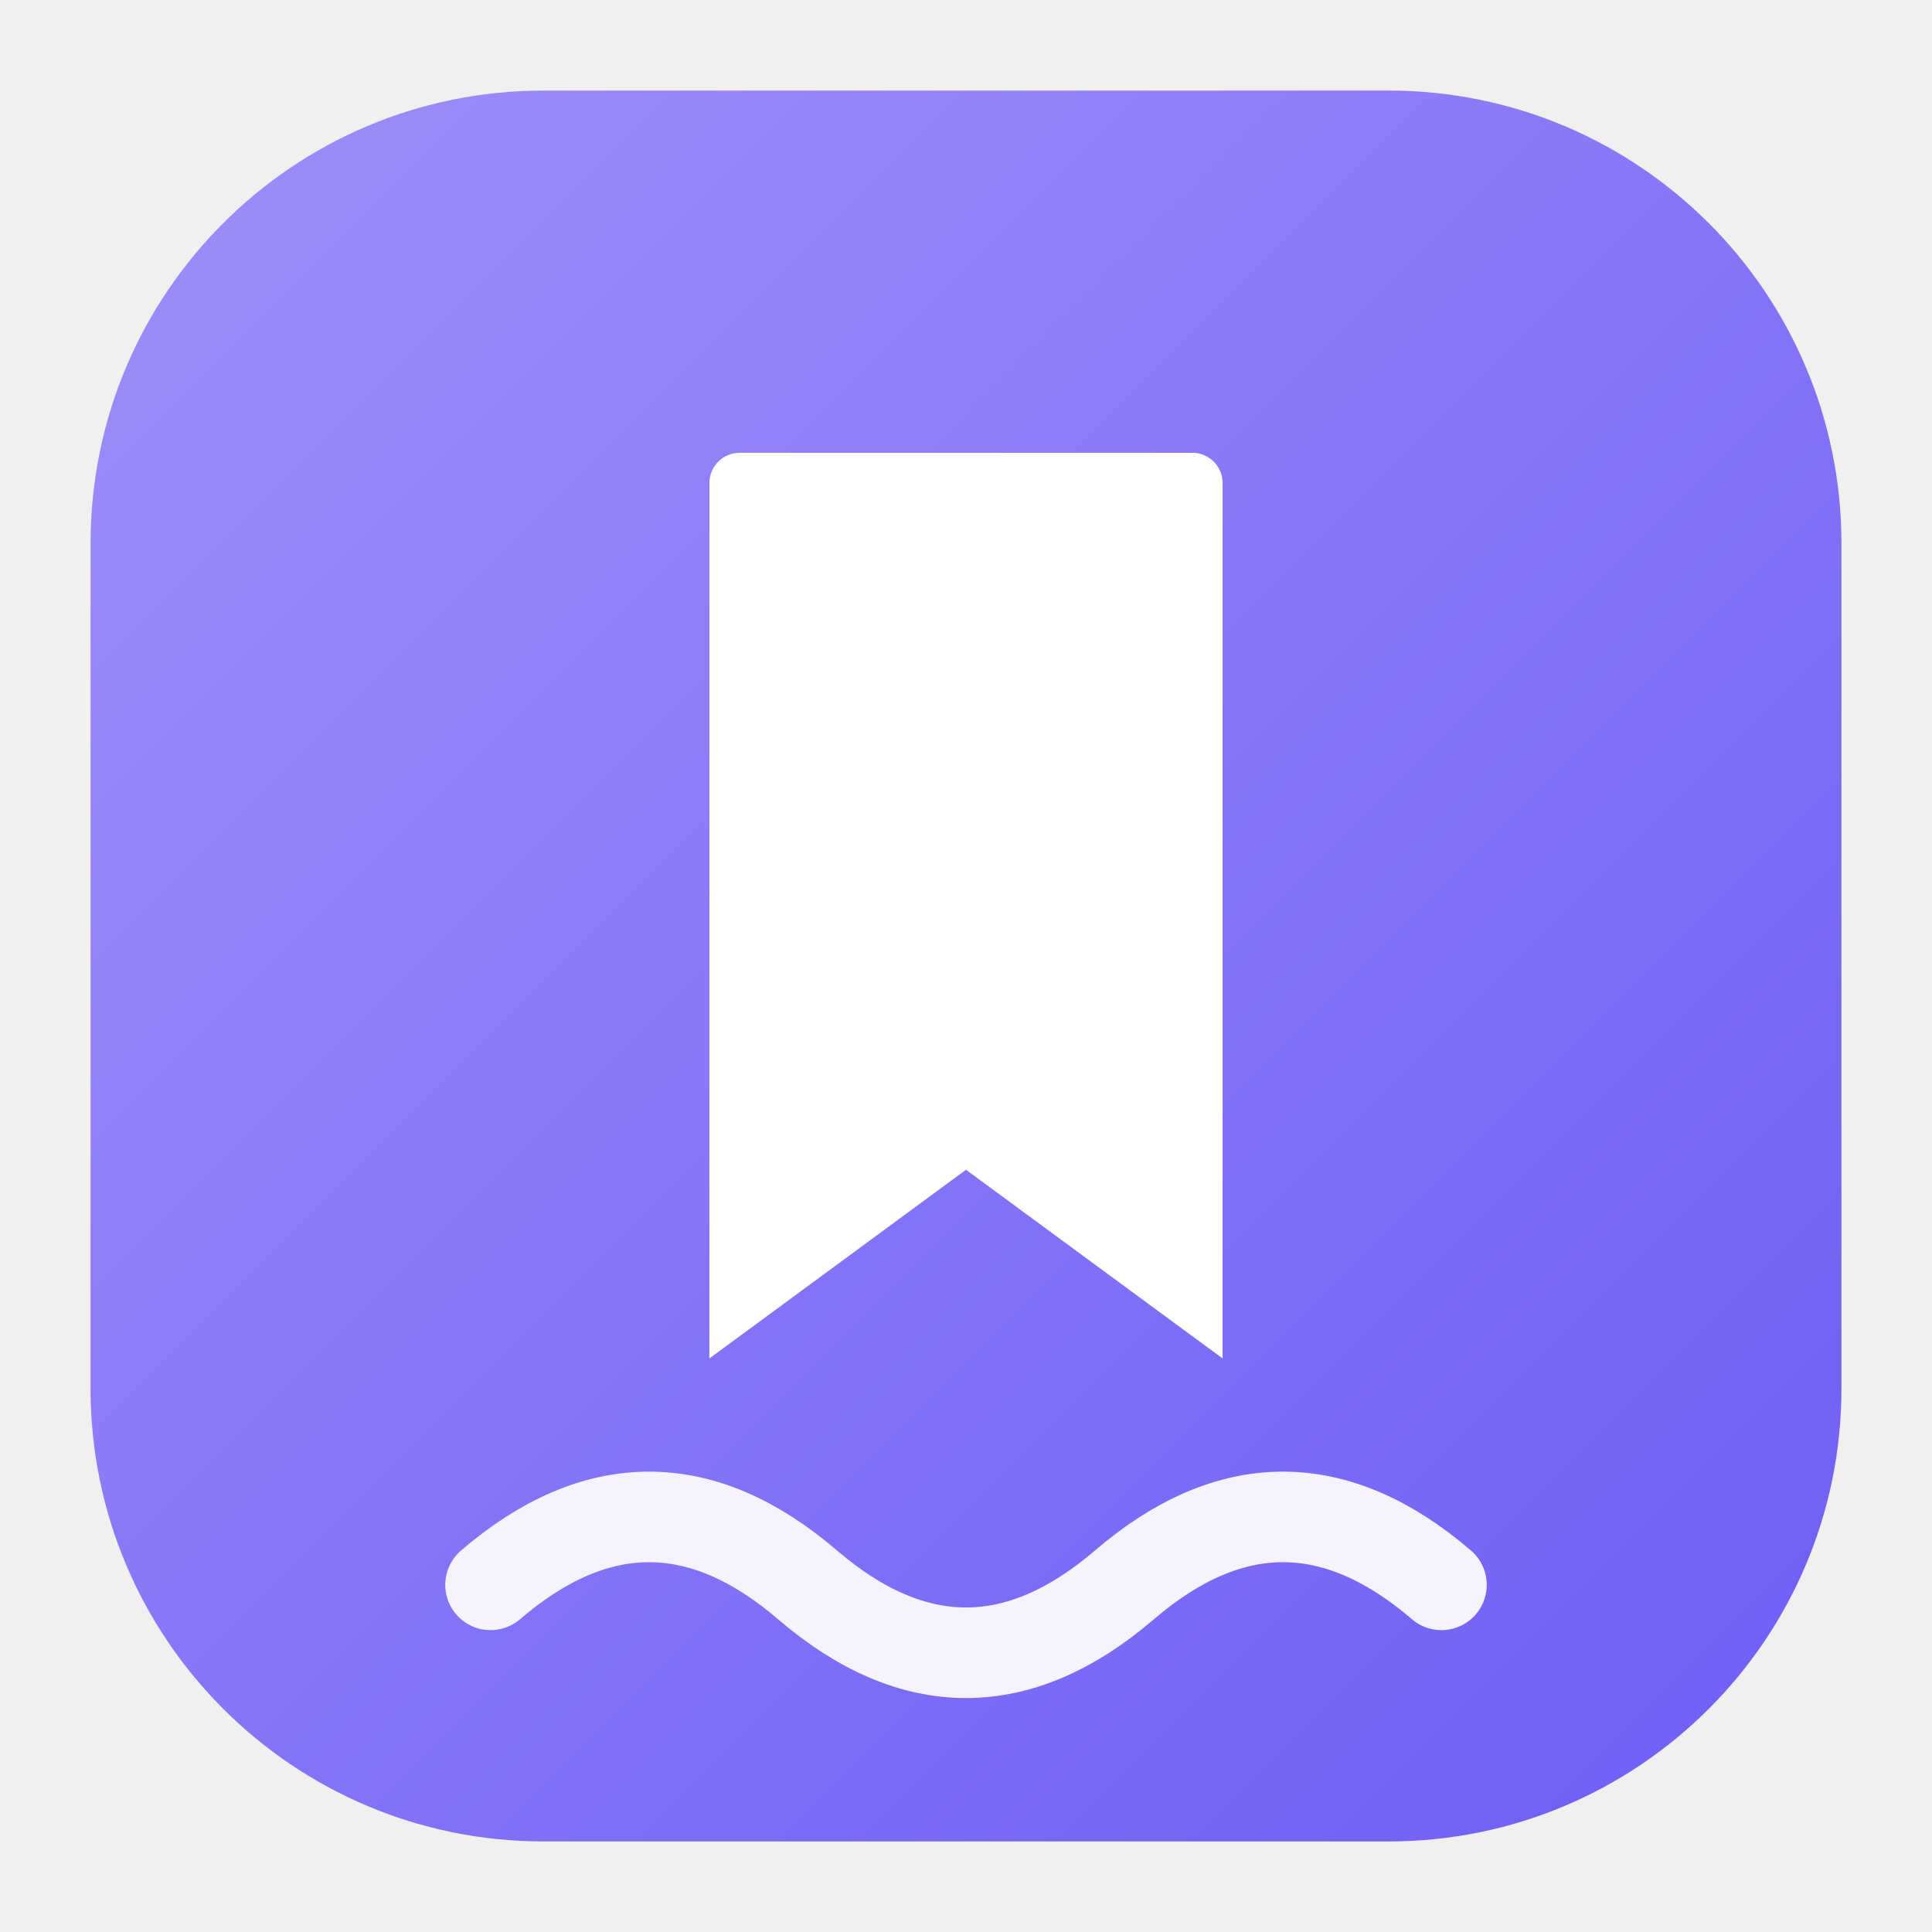
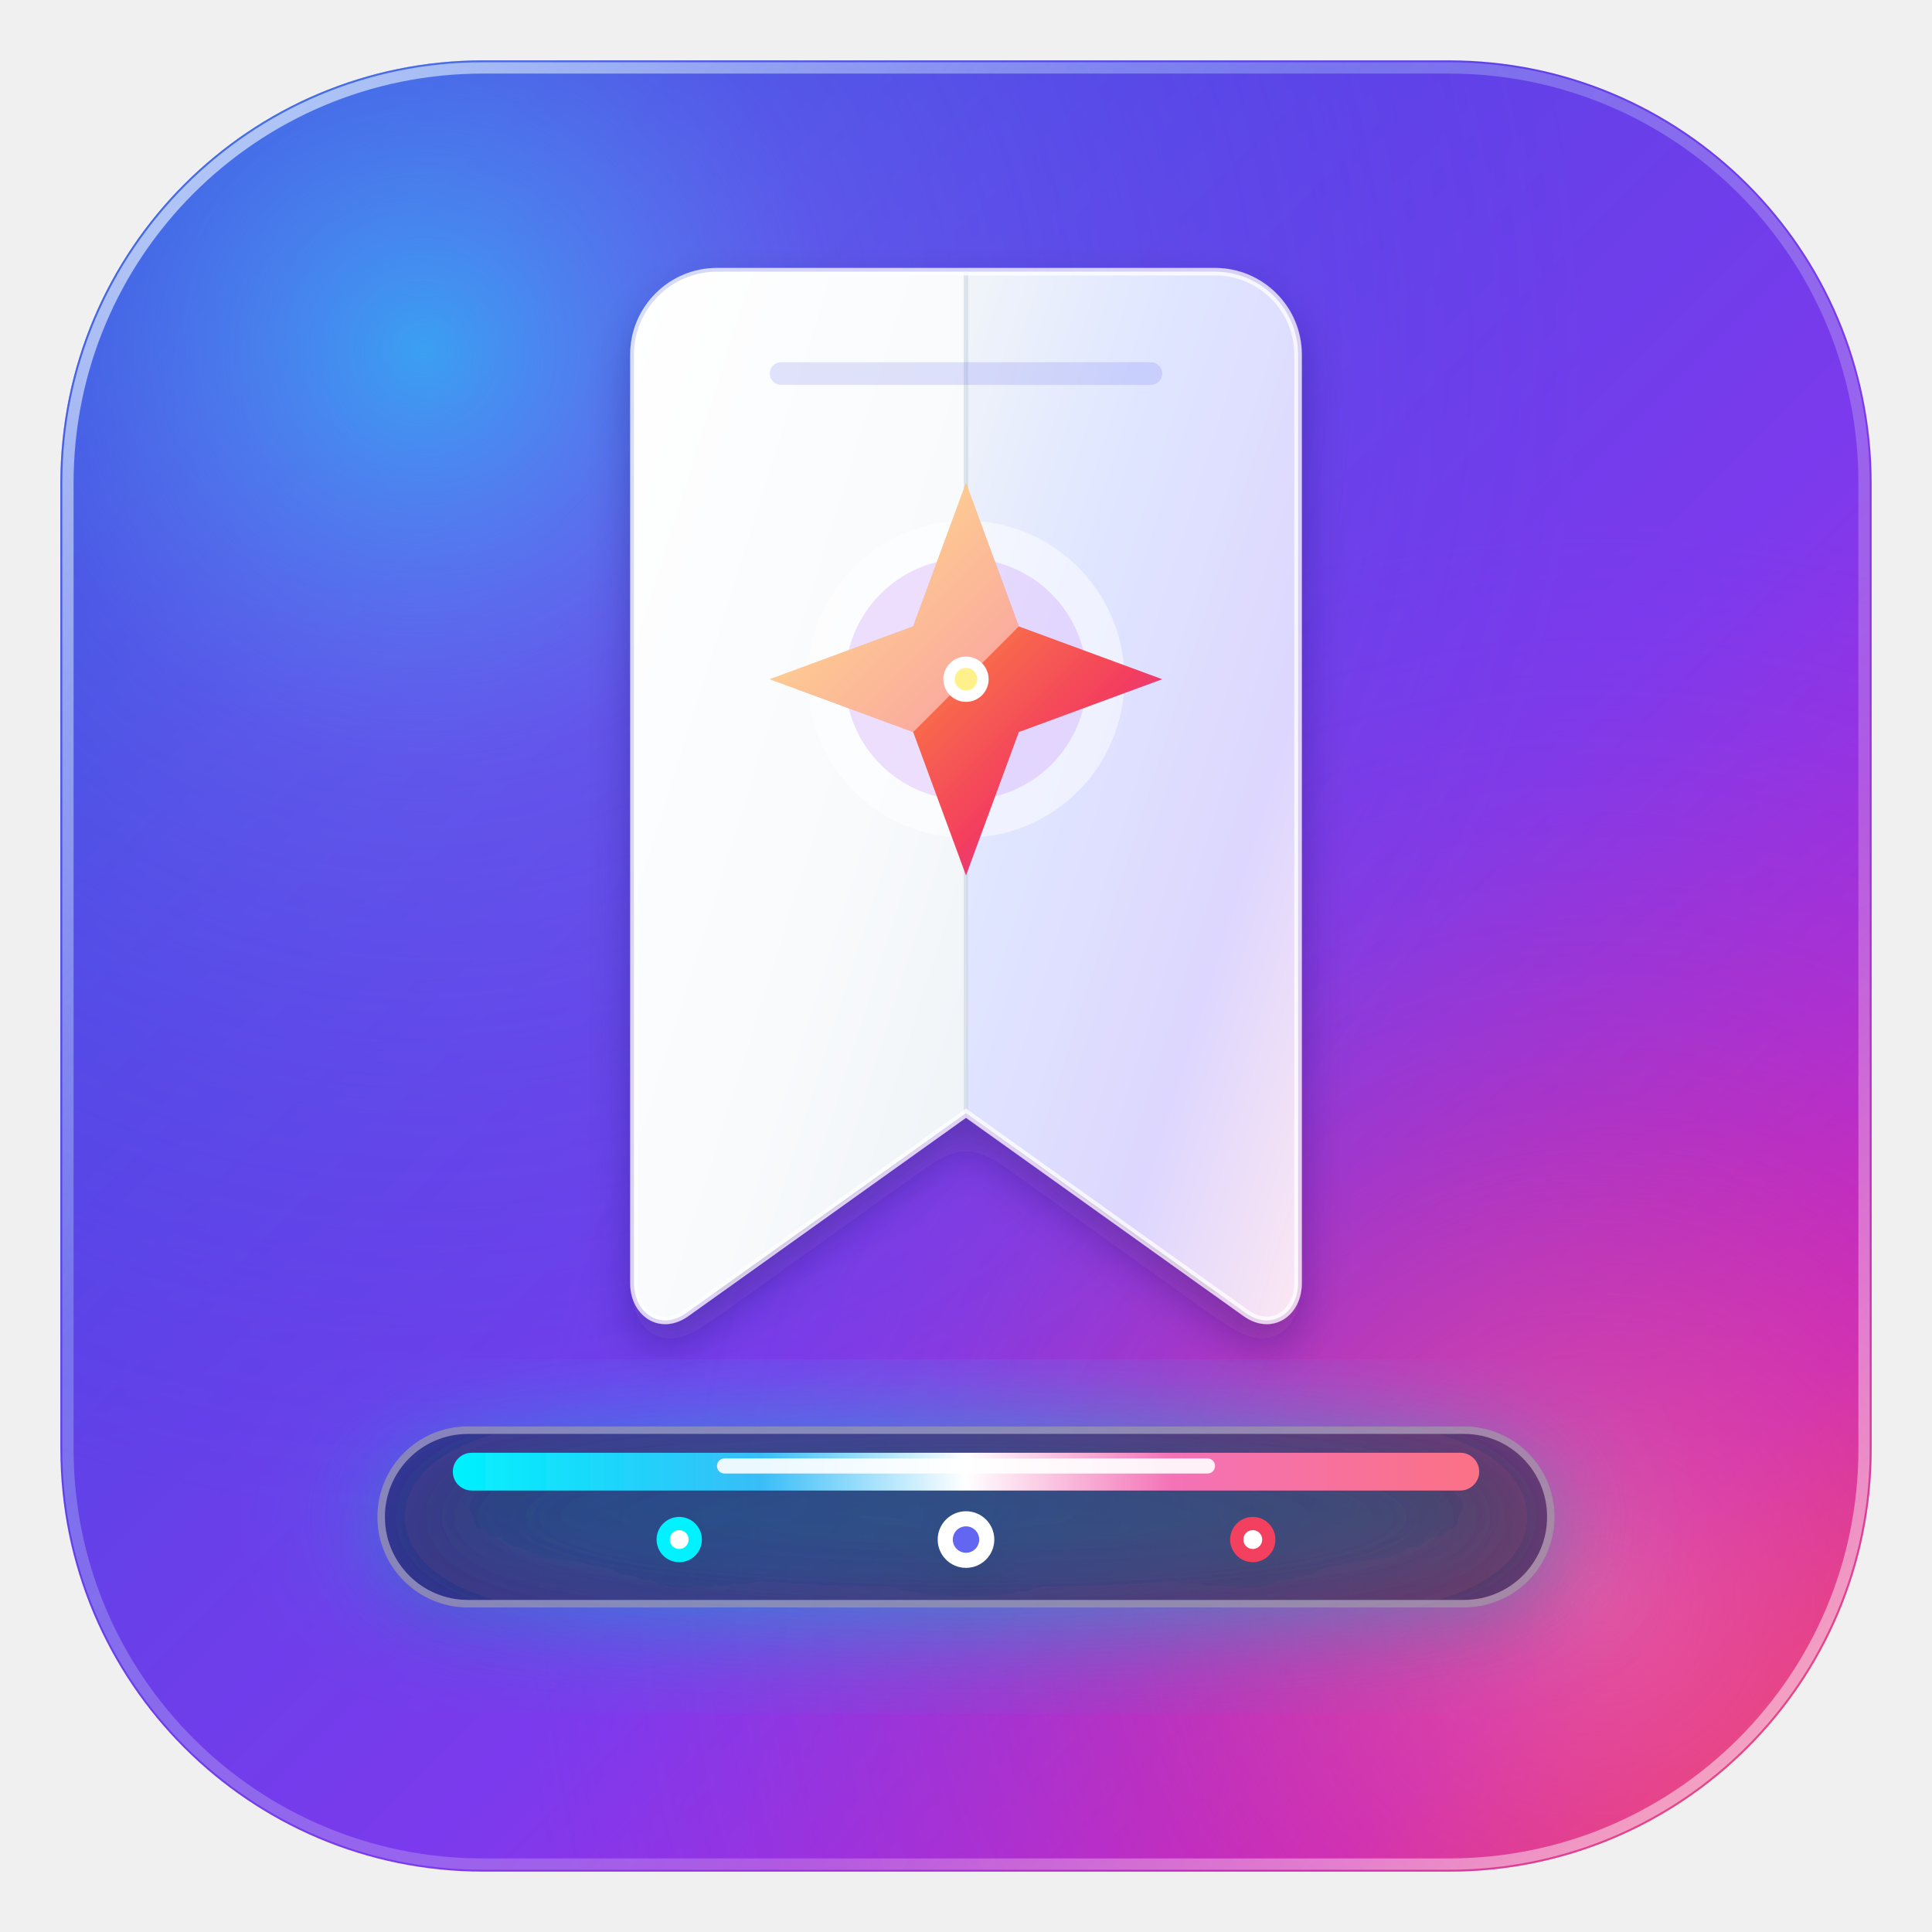
- <svg xmlns="http://www.w3.org/2000/svg" viewBox="0 0 128 128">
+ <svg xmlns="http://www.w3.org/2000/svg" viewBox="0 0 512 512" width="512" height="512">
  <defs>
-     <linearGradient id="g" x1="0" y1="0" x2="1" y2="1">
-       <stop offset="0" stop-color="#9D90F8" />
-       <stop offset="1" stop-color="#6D5DF6" />
+     <linearGradient id="aurora-bg" x1="0%" y1="0%" x2="100%" y2="100%">
+       <stop offset="0%" stop-color="#1D4ED8" />
+       <stop offset="25%" stop-color="#4F46E5" />
+       <stop offset="60%" stop-color="#7C3AED" />
+       <stop offset="85%" stop-color="#C026D3" />
+       <stop offset="100%" stop-color="#F43F5E" />
    </linearGradient>
+     <radialGradient id="top-flare" cx="20%" cy="16%" r="65%">
+       <stop offset="0%" stop-color="#38BDF8" stop-opacity="0.75" />
+       <stop offset="35%" stop-color="#818CF8" stop-opacity="0.25" />
+       <stop offset="100%" stop-color="#4F46E5" stop-opacity="0" />
+     </radialGradient>
+     <radialGradient id="bottom-glow" cx="85%" cy="85%" r="60%">
+       <stop offset="0%" stop-color="#FB7185" stop-opacity="0.6" />
+       <stop offset="45%" stop-color="#F43F5E" stop-opacity="0.2" />
+       <stop offset="100%" stop-color="#7C3AED" stop-opacity="0" />
+     </radialGradient>
+     <linearGradient id="rim-light" x1="0%" y1="0%" x2="100%" y2="100%">
+       <stop offset="0%" stop-color="#FFFFFF" stop-opacity="0.7" />
+       <stop offset="35%" stop-color="#BAE6FD" stop-opacity="0.3" />
+       <stop offset="70%" stop-color="#FBCFE8" stop-opacity="0.25" />
+       <stop offset="100%" stop-color="#FFFFFF" stop-opacity="0.6" />
+     </linearGradient>
+     <linearGradient id="mark-left" x1="0%" y1="0%" x2="100%" y2="100%">
+       <stop offset="0%" stop-color="#FFFFFF" />
+       <stop offset="60%" stop-color="#F8FAFC" />
+       <stop offset="100%" stop-color="#EEF2F6" />
+     </linearGradient>
+     <linearGradient id="mark-right" x1="0%" y1="0%" x2="100%" y2="100%">
+       <stop offset="0%" stop-color="#F1F5F9" />
+       <stop offset="30%" stop-color="#E0E7FF" />
+       <stop offset="70%" stop-color="#DDD6FE" />
+       <stop offset="100%" stop-color="#FCE7F3" />
+     </linearGradient>
+     <linearGradient id="gem-star" x1="0%" y1="0%" x2="100%" y2="100%">
+       <stop offset="0%" stop-color="#FDE047" />
+       <stop offset="30%" stop-color="#FB923C" />
+       <stop offset="70%" stop-color="#F43F5E" />
+       <stop offset="100%" stop-color="#C026D3" />
+     </linearGradient>
+     <linearGradient id="dock-beam" x1="0%" y1="0%" x2="100%" y2="0%">
+       <stop offset="0%" stop-color="#00F2FE" />
+       <stop offset="30%" stop-color="#38BDF8" />
+       <stop offset="50%" stop-color="#FFFFFF" />
+       <stop offset="70%" stop-color="#F472B6" />
+       <stop offset="100%" stop-color="#FB7185" />
+     </linearGradient>
+     <filter id="shadow-mark" x="-25%" y="-20%" width="150%" height="150%">
+       <feDropShadow dx="0" dy="18" stdDeviation="16" flood-color="#090D16" flood-opacity="0.45" />
+       <feDropShadow dx="0" dy="6" stdDeviation="6" flood-color="#1E1B4B" flood-opacity="0.3" />
+     </filter>
+     <filter id="shadow-dock" x="-20%" y="-30%" width="140%" height="180%">
+       <feDropShadow dx="0" dy="14" stdDeviation="14" flood-color="#0284C7" flood-opacity="0.35" />
+       <feDropShadow dx="0" dy="6" stdDeviation="8" flood-color="#0F172A" flood-opacity="0.4" />
+     </filter>
  </defs>
-   <rect x="6" y="6" width="116" height="116" rx="30" fill="url(#g)" />
-   <path d="M49 30h30a2 2 0 0 1 2 2v58l-17-12.5L47 90V32a2 2 0 0 1 2-2Z" fill="#ffffff" />
-   <path d="M32.5 105q10.5-9 21 0t21 0 21 0" fill="none" stroke="#ffffff" stroke-width="6" stroke-linecap="round" opacity=".92" />
+   <rect x="16" y="16" width="480" height="480" rx="112" fill="url(#aurora-bg)" />
+   <rect x="16" y="16" width="480" height="480" rx="112" fill="url(#top-flare)" />
+   <rect x="16" y="16" width="480" height="480" rx="112" fill="url(#bottom-glow)" />
+   <rect x="18" y="18" width="476" height="476" rx="110" fill="none" stroke="url(#rim-light)" stroke-width="3" />
+   <g filter="url(#shadow-mark)">
+     <path d="M176 96 C176 82 187 72 201 72 H311 C325 72 336 82 336 96 V332 C336 341 326 346 319 341 L256 295 L193 341 C186 346 176 341 176 332 Z" fill="#0F172A" opacity="0.35" />
+     <path d="M168 94               C168 81.85 177.85 72 190 72               H256               V295               L181.8 348               C175 352.8 168 348 168 340               Z" fill="url(#mark-left)" />
+     <path d="M256 72               H322               C334.15 72 344 81.85 344 94               V340               C344 348 337 352.8 330.2 348               L256 295               Z" fill="url(#mark-right)" />
+     <line x1="256" y1="72" x2="256" y2="295" stroke="#CBD5E1" stroke-width="1.2" opacity="0.6" />
+     <path d="M168 94 C168 81.85 177.85 72 190 72 H322 C334.15 72 344 81.85 344 94 V340 C344 348 337 352.8 330.2 348 L256 295 L181.8 348 C175 352.8 168 348 168 340 Z" fill="none" stroke="#FFFFFF" stroke-opacity="0.75" stroke-width="2" />
+     <rect x="204" y="96" width="104" height="6" rx="3" fill="#6366F1" fill-opacity="0.18" />
+     <circle cx="256" cy="180" r="42" fill="#FFFFFF" opacity="0.5" />
+     <circle cx="256" cy="180" r="32" fill="#A855F7" opacity="0.18" />
+     <path d="M256 128 L270 166 L308 180 L270 194 L256 232 L242 194 L204 180 L242 166 Z" fill="url(#gem-star)" />
+     <path d="M256 128 L270 166 L256 180 L242 166 Z M204 180 L242 166 L256 180 L242 194 Z" fill="#FFFFFF" opacity="0.45" />
+     <circle cx="256" cy="180" r="6" fill="#FFFFFF" />
+     <circle cx="256" cy="180" r="3" fill="#FEF08A" />
+   </g>
+   <g filter="url(#shadow-dock)">
+     <ellipse cx="256" cy="402" rx="160" ry="26" fill="#00F2FE" opacity="0.4" filter="blur(18px)" />
+     <rect x="100" y="378" width="312" height="48" rx="24" fill="#0F172A" fill-opacity="0.42" />
+     <rect x="101" y="379" width="310" height="46" rx="23" fill="none" stroke="#FFFFFF" stroke-opacity="0.38" stroke-width="2" />
+     <rect x="120" y="385" width="272" height="10" rx="5" fill="url(#dock-beam)" />
+     <rect x="190" y="386.5" width="132" height="4" rx="2" fill="#FFFFFF" opacity="0.9" />
+     <circle cx="180" cy="408" r="6" fill="#00F2FE" />
+     <circle cx="180" cy="408" r="2.5" fill="#FFFFFF" />
+     <circle cx="256" cy="408" r="7.5" fill="#FFFFFF" />
+     <circle cx="256" cy="408" r="3.5" fill="#6366F1" />
+     <circle cx="332" cy="408" r="6" fill="#F43F5E" />
+     <circle cx="332" cy="408" r="2.5" fill="#FFFFFF" />
+   </g>
</svg>
